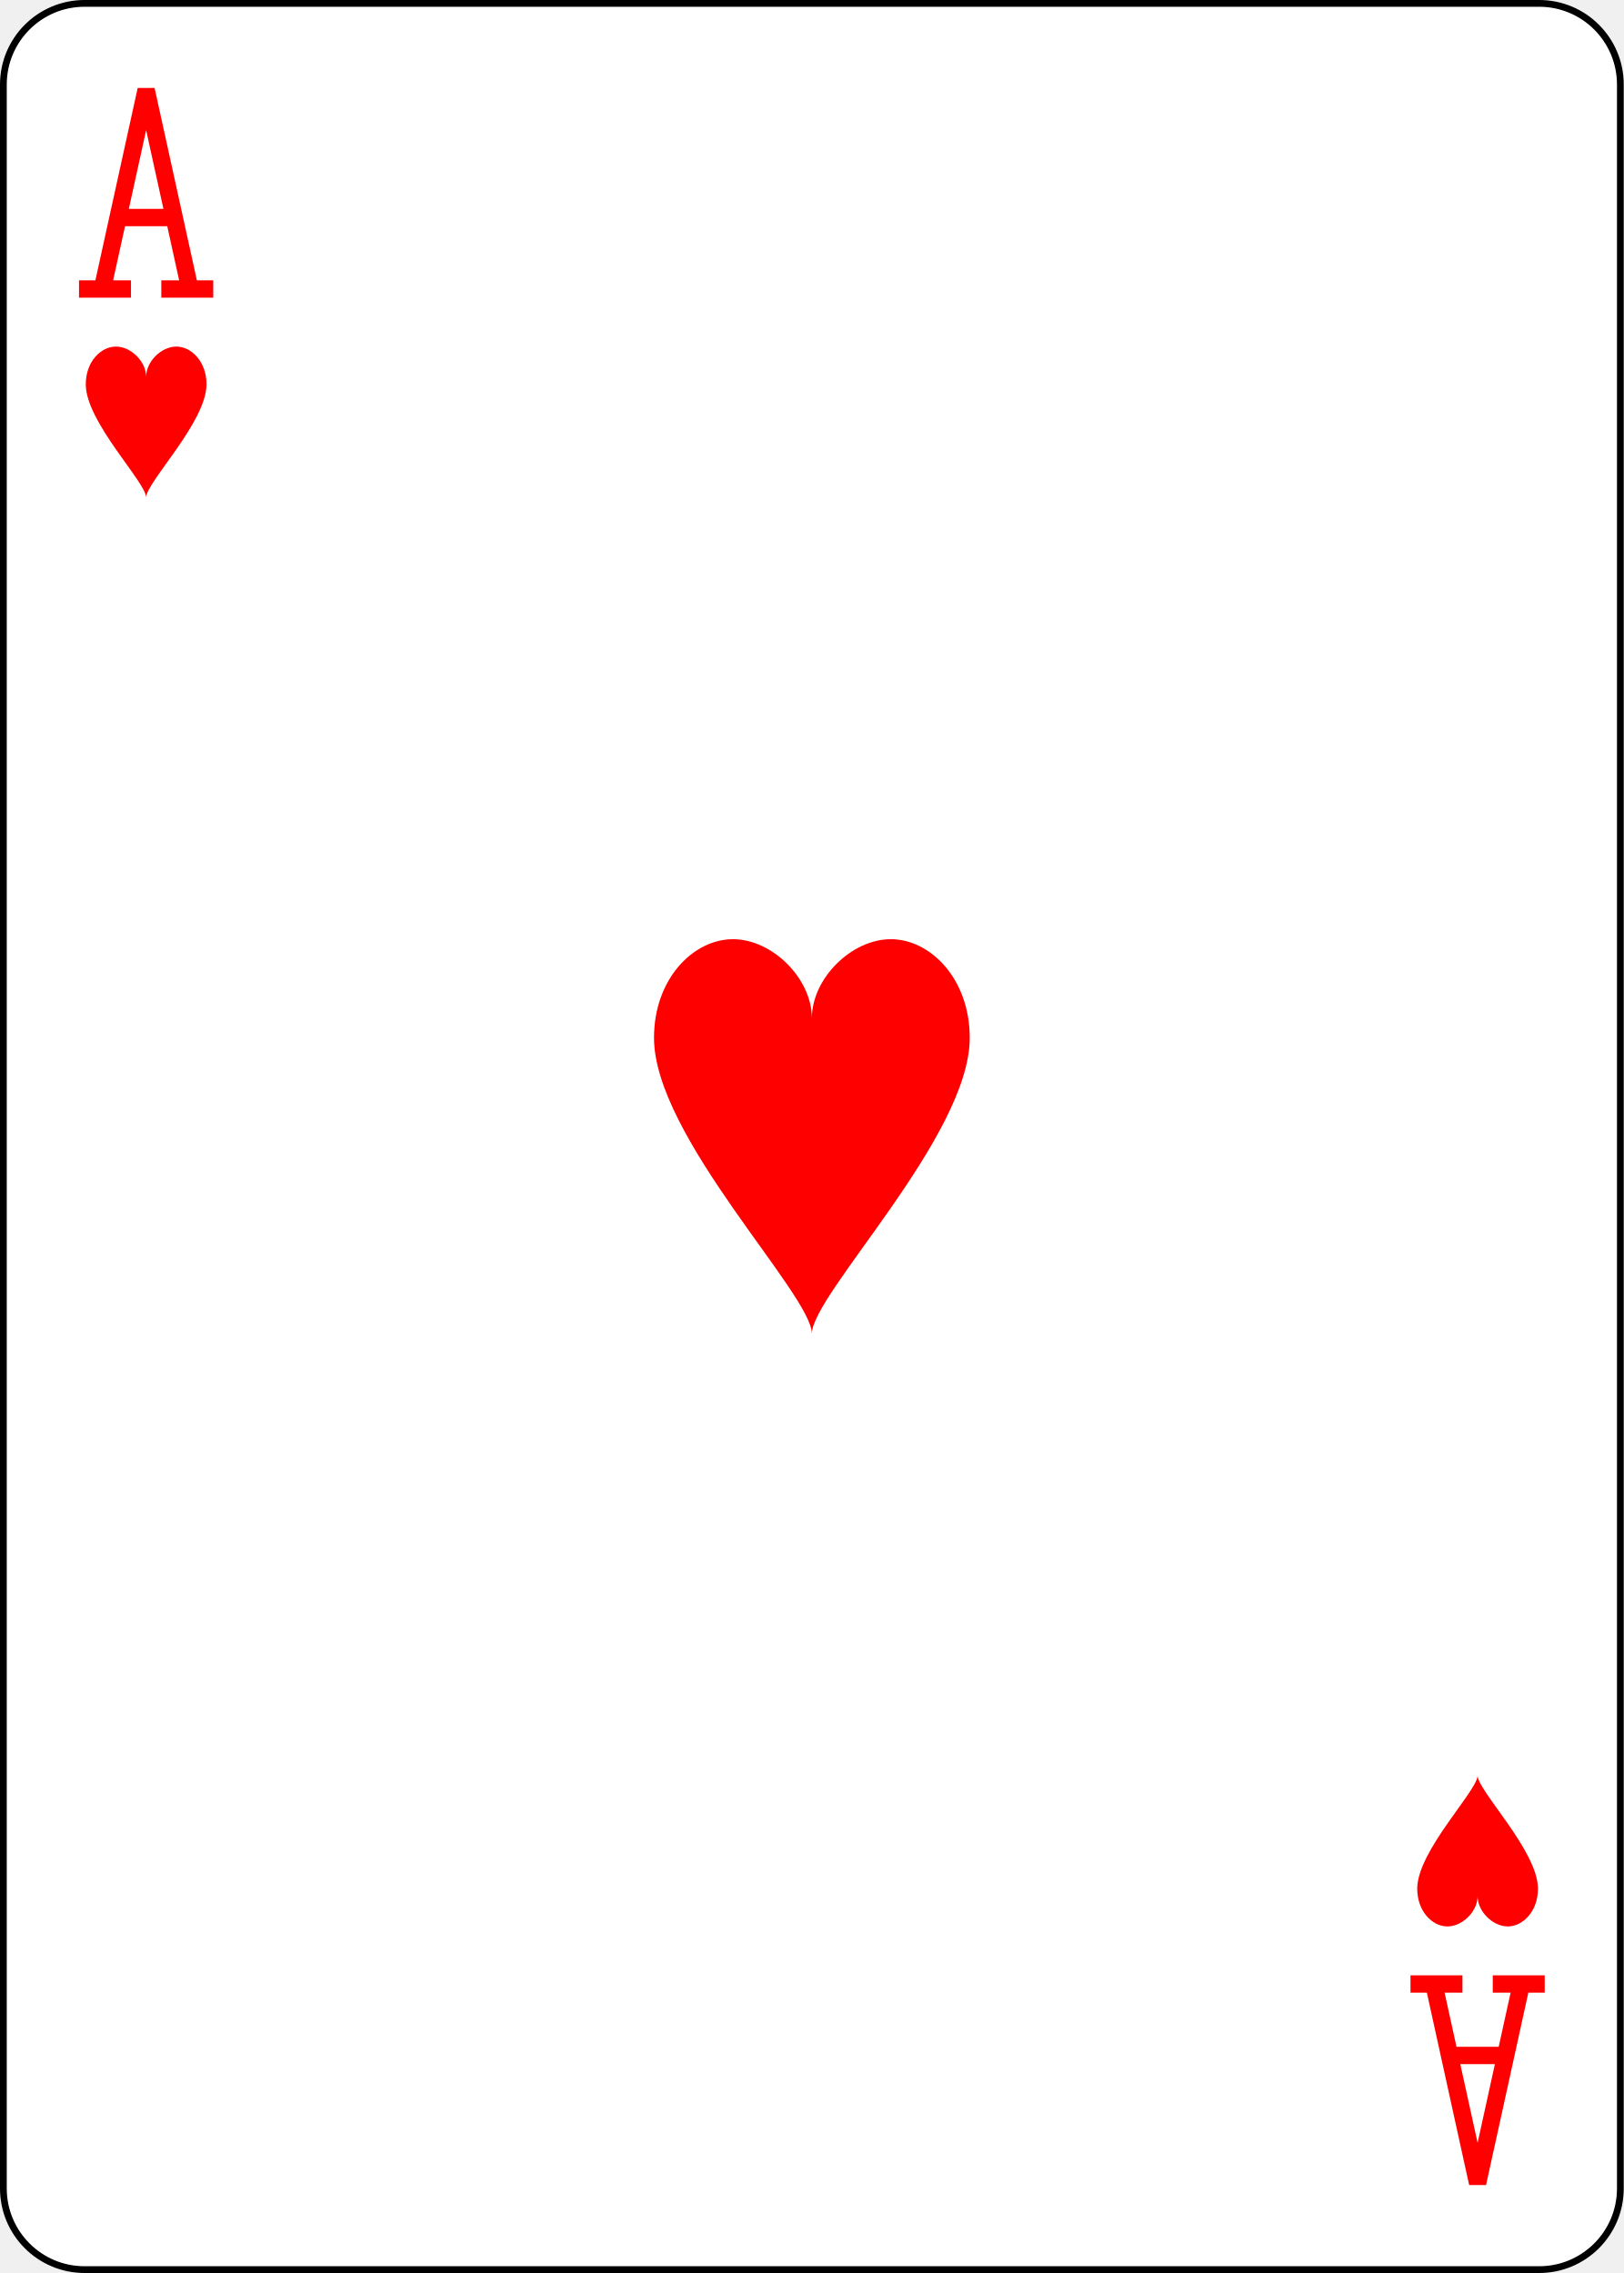
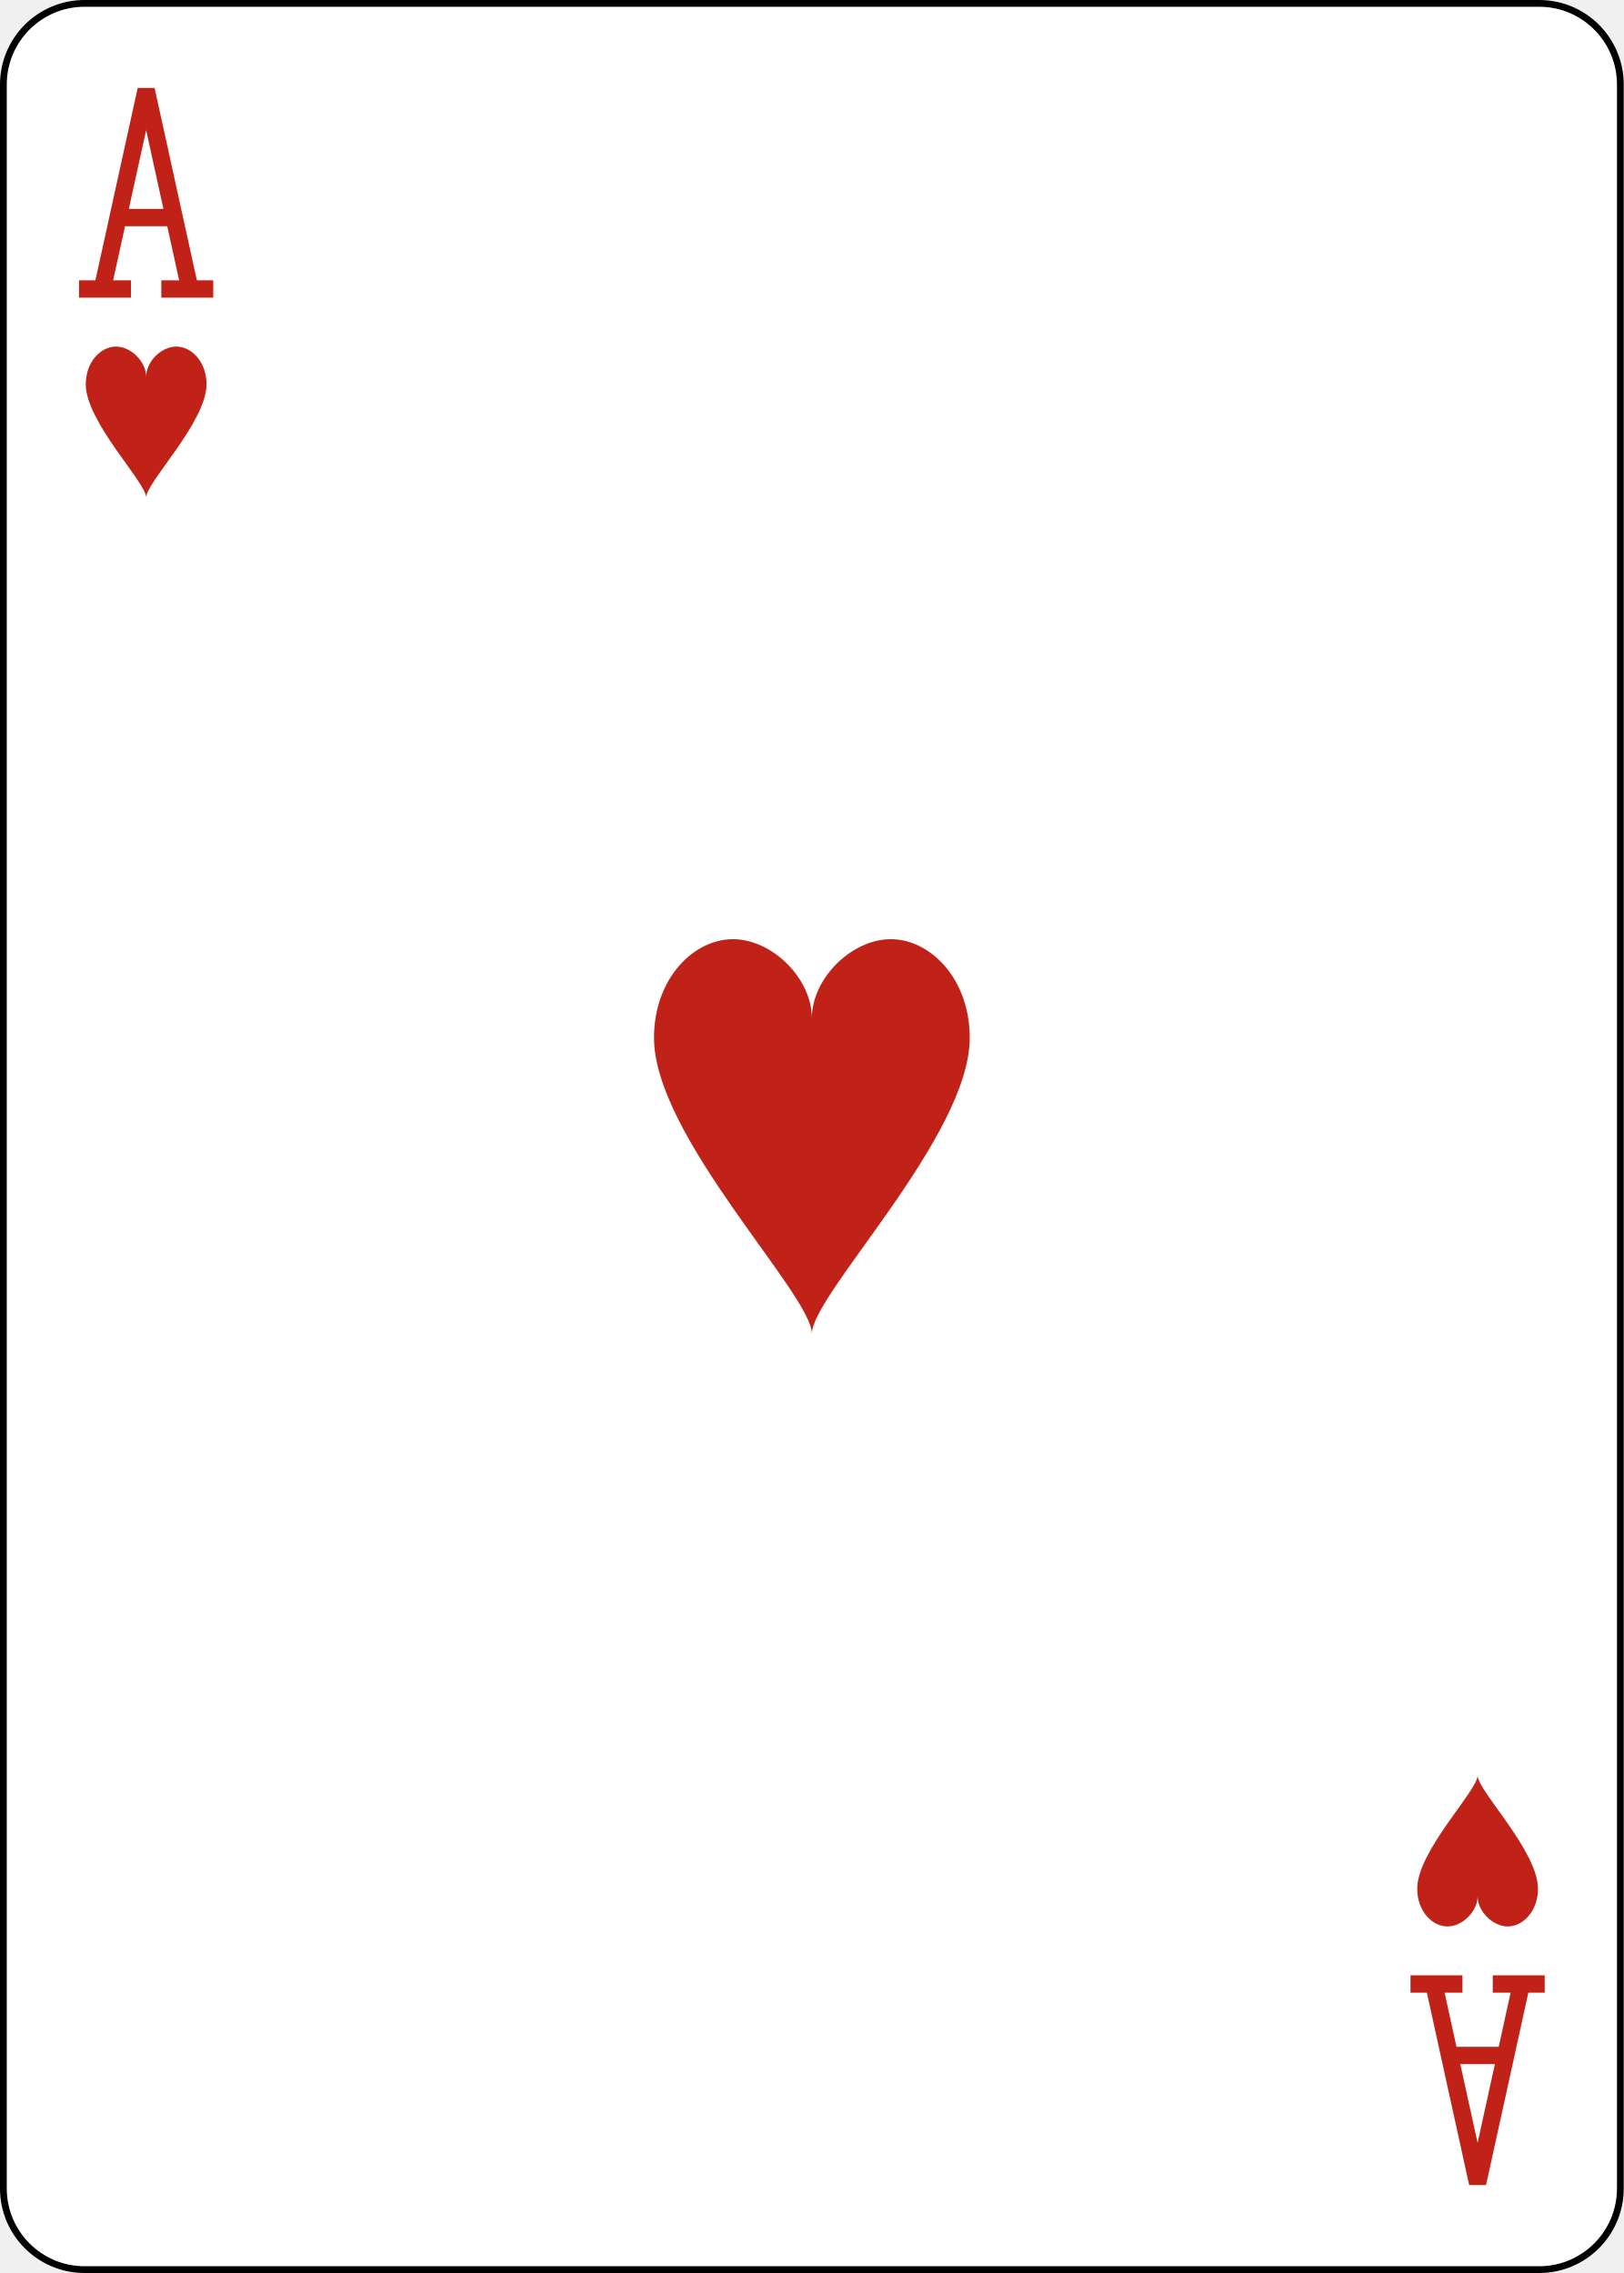
<svg xmlns="http://www.w3.org/2000/svg" xmlns:xlink="http://www.w3.org/1999/xlink" class="card" face="AH" height="3.5in" preserveAspectRatio="none" viewBox="-120 -168 240 336" width="2.5in">
  <defs>
    <symbol id="VHA" viewBox="-500 -500 1000 1000" preserveAspectRatio="xMinYMid">
-       <path d="M-270 460L-110 460M-200 450L0 -460L200 450M110 460L270 460M-120 130L120 130" stroke="red" stroke-width="80" stroke-linecap="square" stroke-miterlimit="1.5" fill="none" />
+       <path d="M-270 460L-110 460M-200 450L0 -460L200 450M110 460L270 460M-120 130L120 130" stroke="#c12218" stroke-width="80" stroke-linecap="square" stroke-miterlimit="1.5" fill="none" />
    </symbol>
    <symbol id="SHA" viewBox="-600 -600 1200 1200" preserveAspectRatio="xMinYMid">
-       <path d="M0 -300C0 -400 100 -500 200 -500C300 -500 400 -400 400 -250C400 0 0 400 0 500C0 400 -400 0 -400 -250C-400 -400 -300 -500 -200 -500C-100 -500 0 -400 -0 -300Z" fill="red" />
+       <path d="M0 -300C0 -400 100 -500 200 -500C300 -500 400 -400 400 -250C400 0 0 400 0 500C0 400 -400 0 -400 -250C-400 -400 -300 -500 -200 -500C-100 -500 0 -400 -0 -300Z" fill="#c12218" />
    </symbol>
  </defs>
  <rect width="239" height="335" x="-119.5" y="-167.5" rx="12" ry="12" fill="white" stroke="black" />
  <use xlink:href="#SHA" height="70" width="70" x="-35" y="-35" />
  <use xlink:href="#VHA" height="32" width="32" x="-114.4" y="-156" />
  <use xlink:href="#SHA" height="26.769" width="26.769" x="-111.784" y="-119" />
  <g transform="rotate(180)">
    <use xlink:href="#VHA" height="32" width="32" x="-114.4" y="-156" />
    <use xlink:href="#SHA" height="26.769" width="26.769" x="-111.784" y="-119" />
  </g>
</svg>
